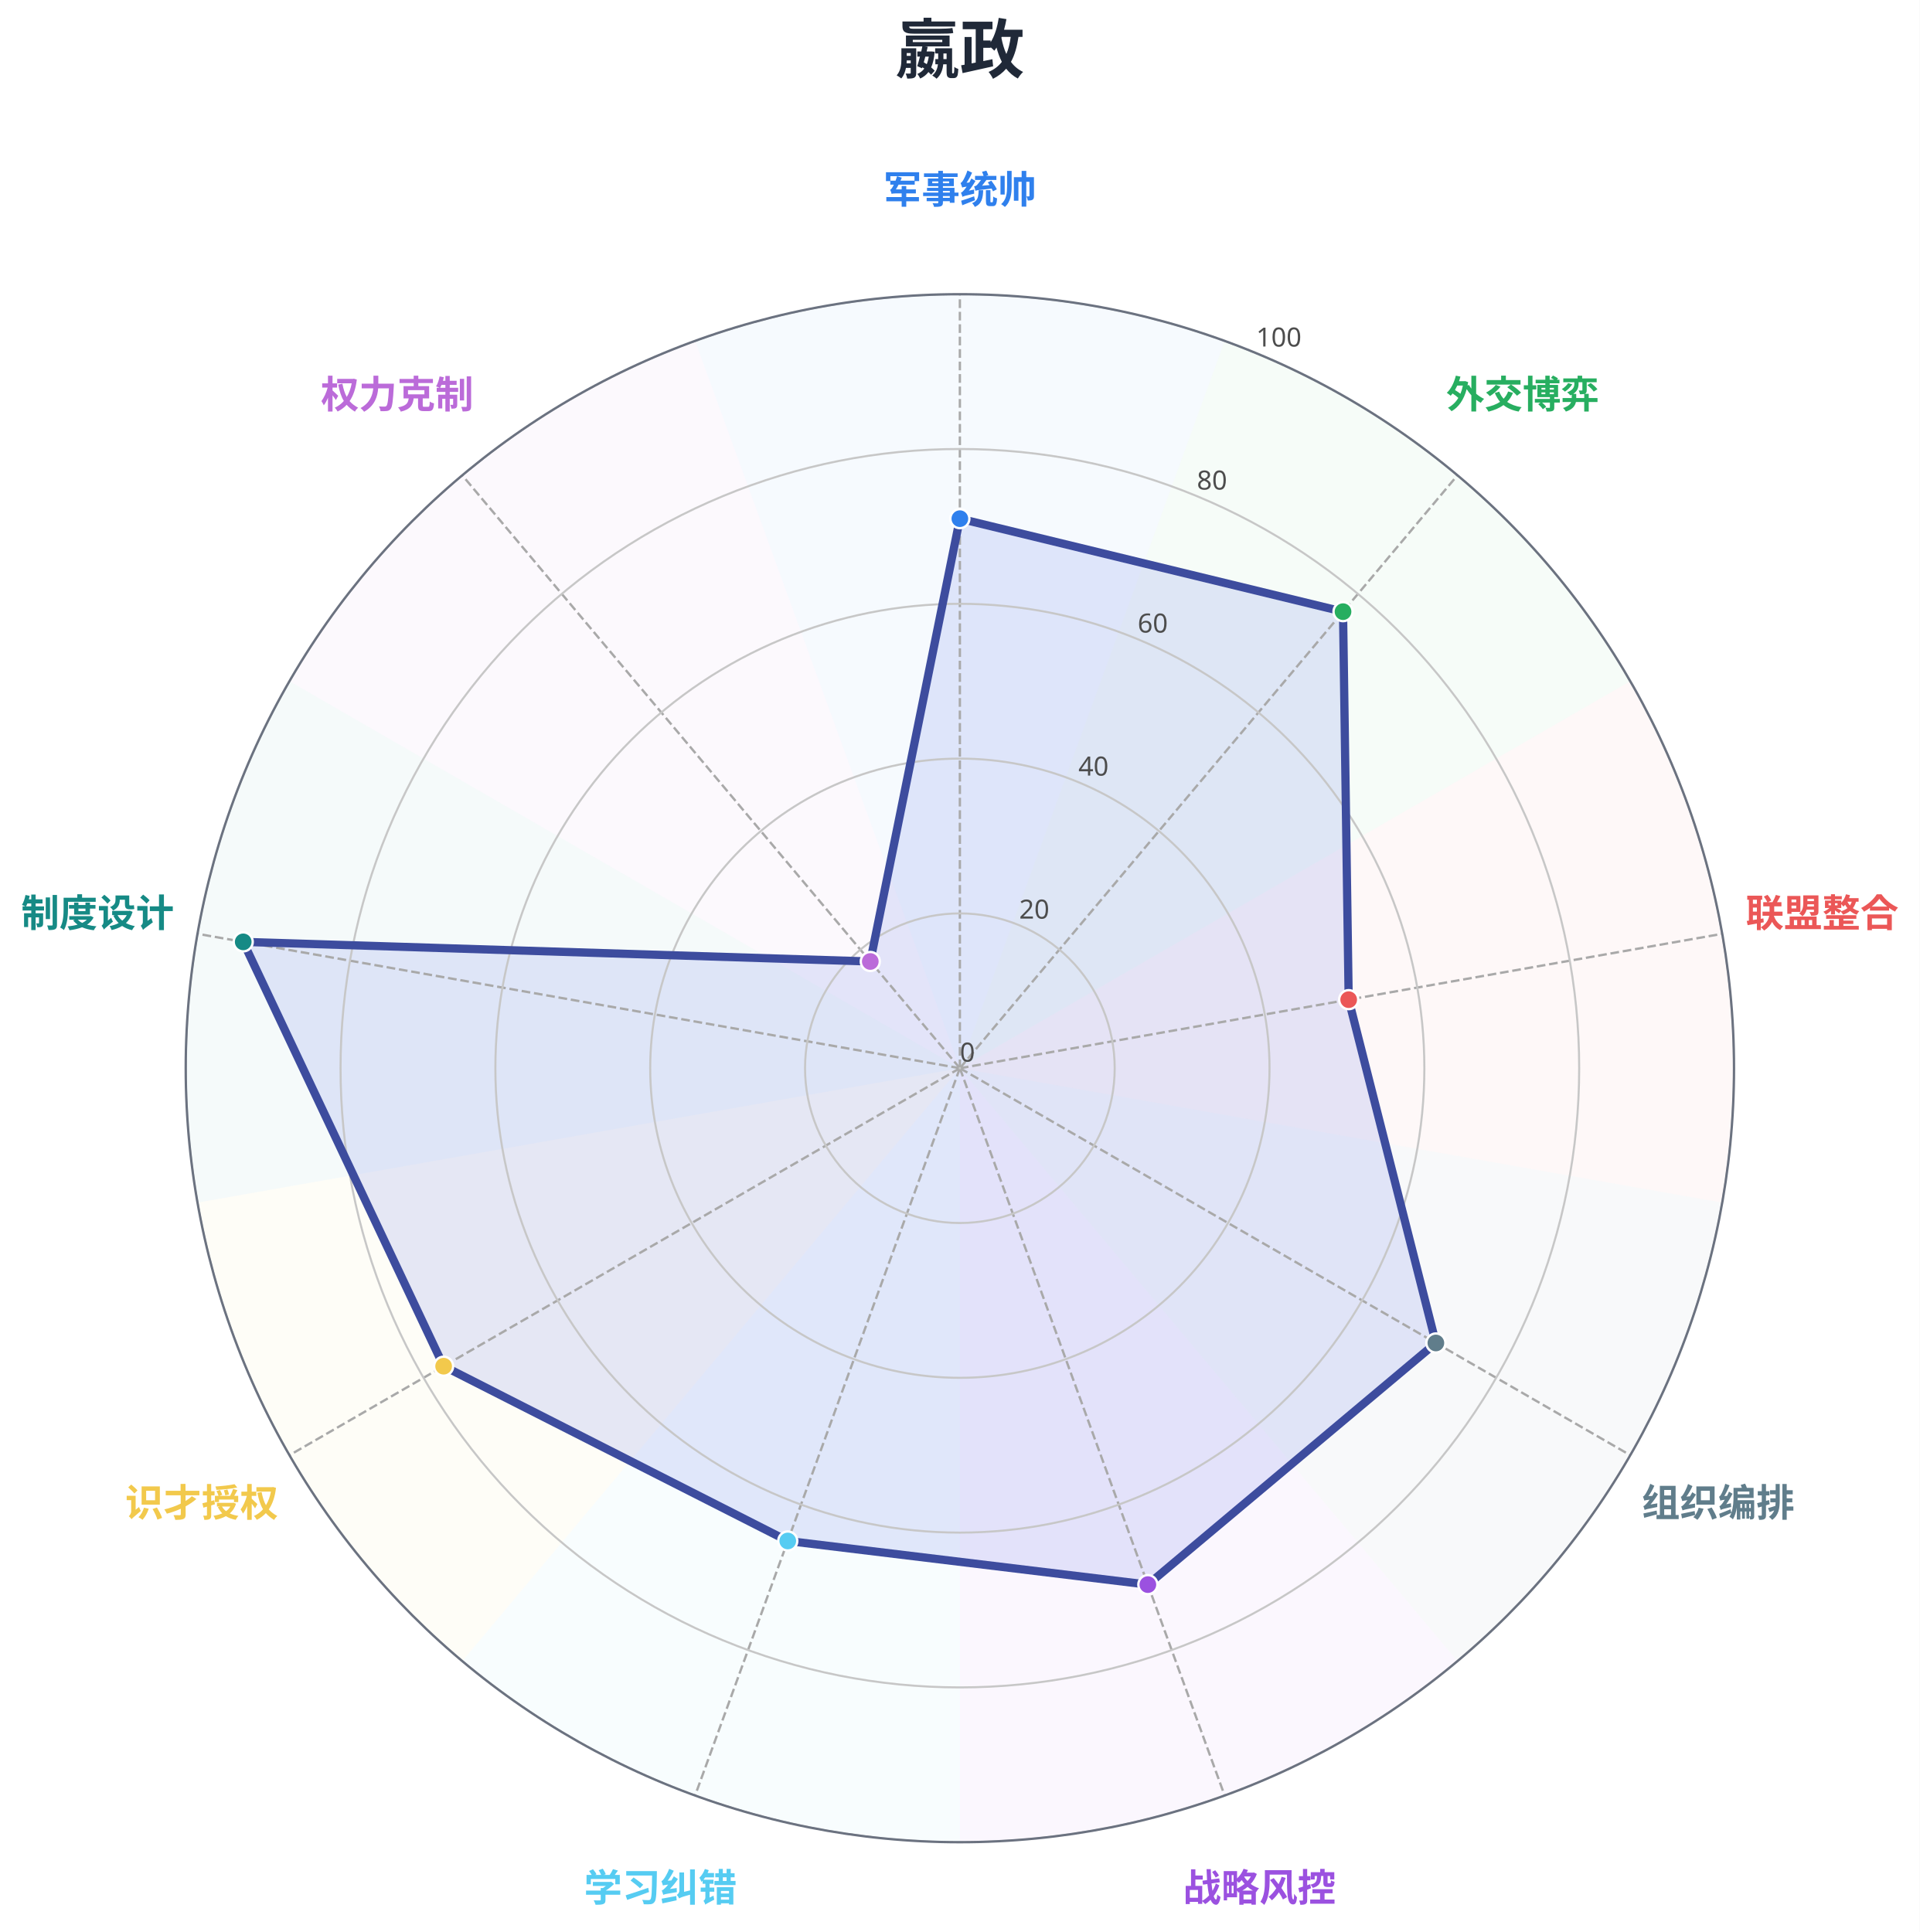
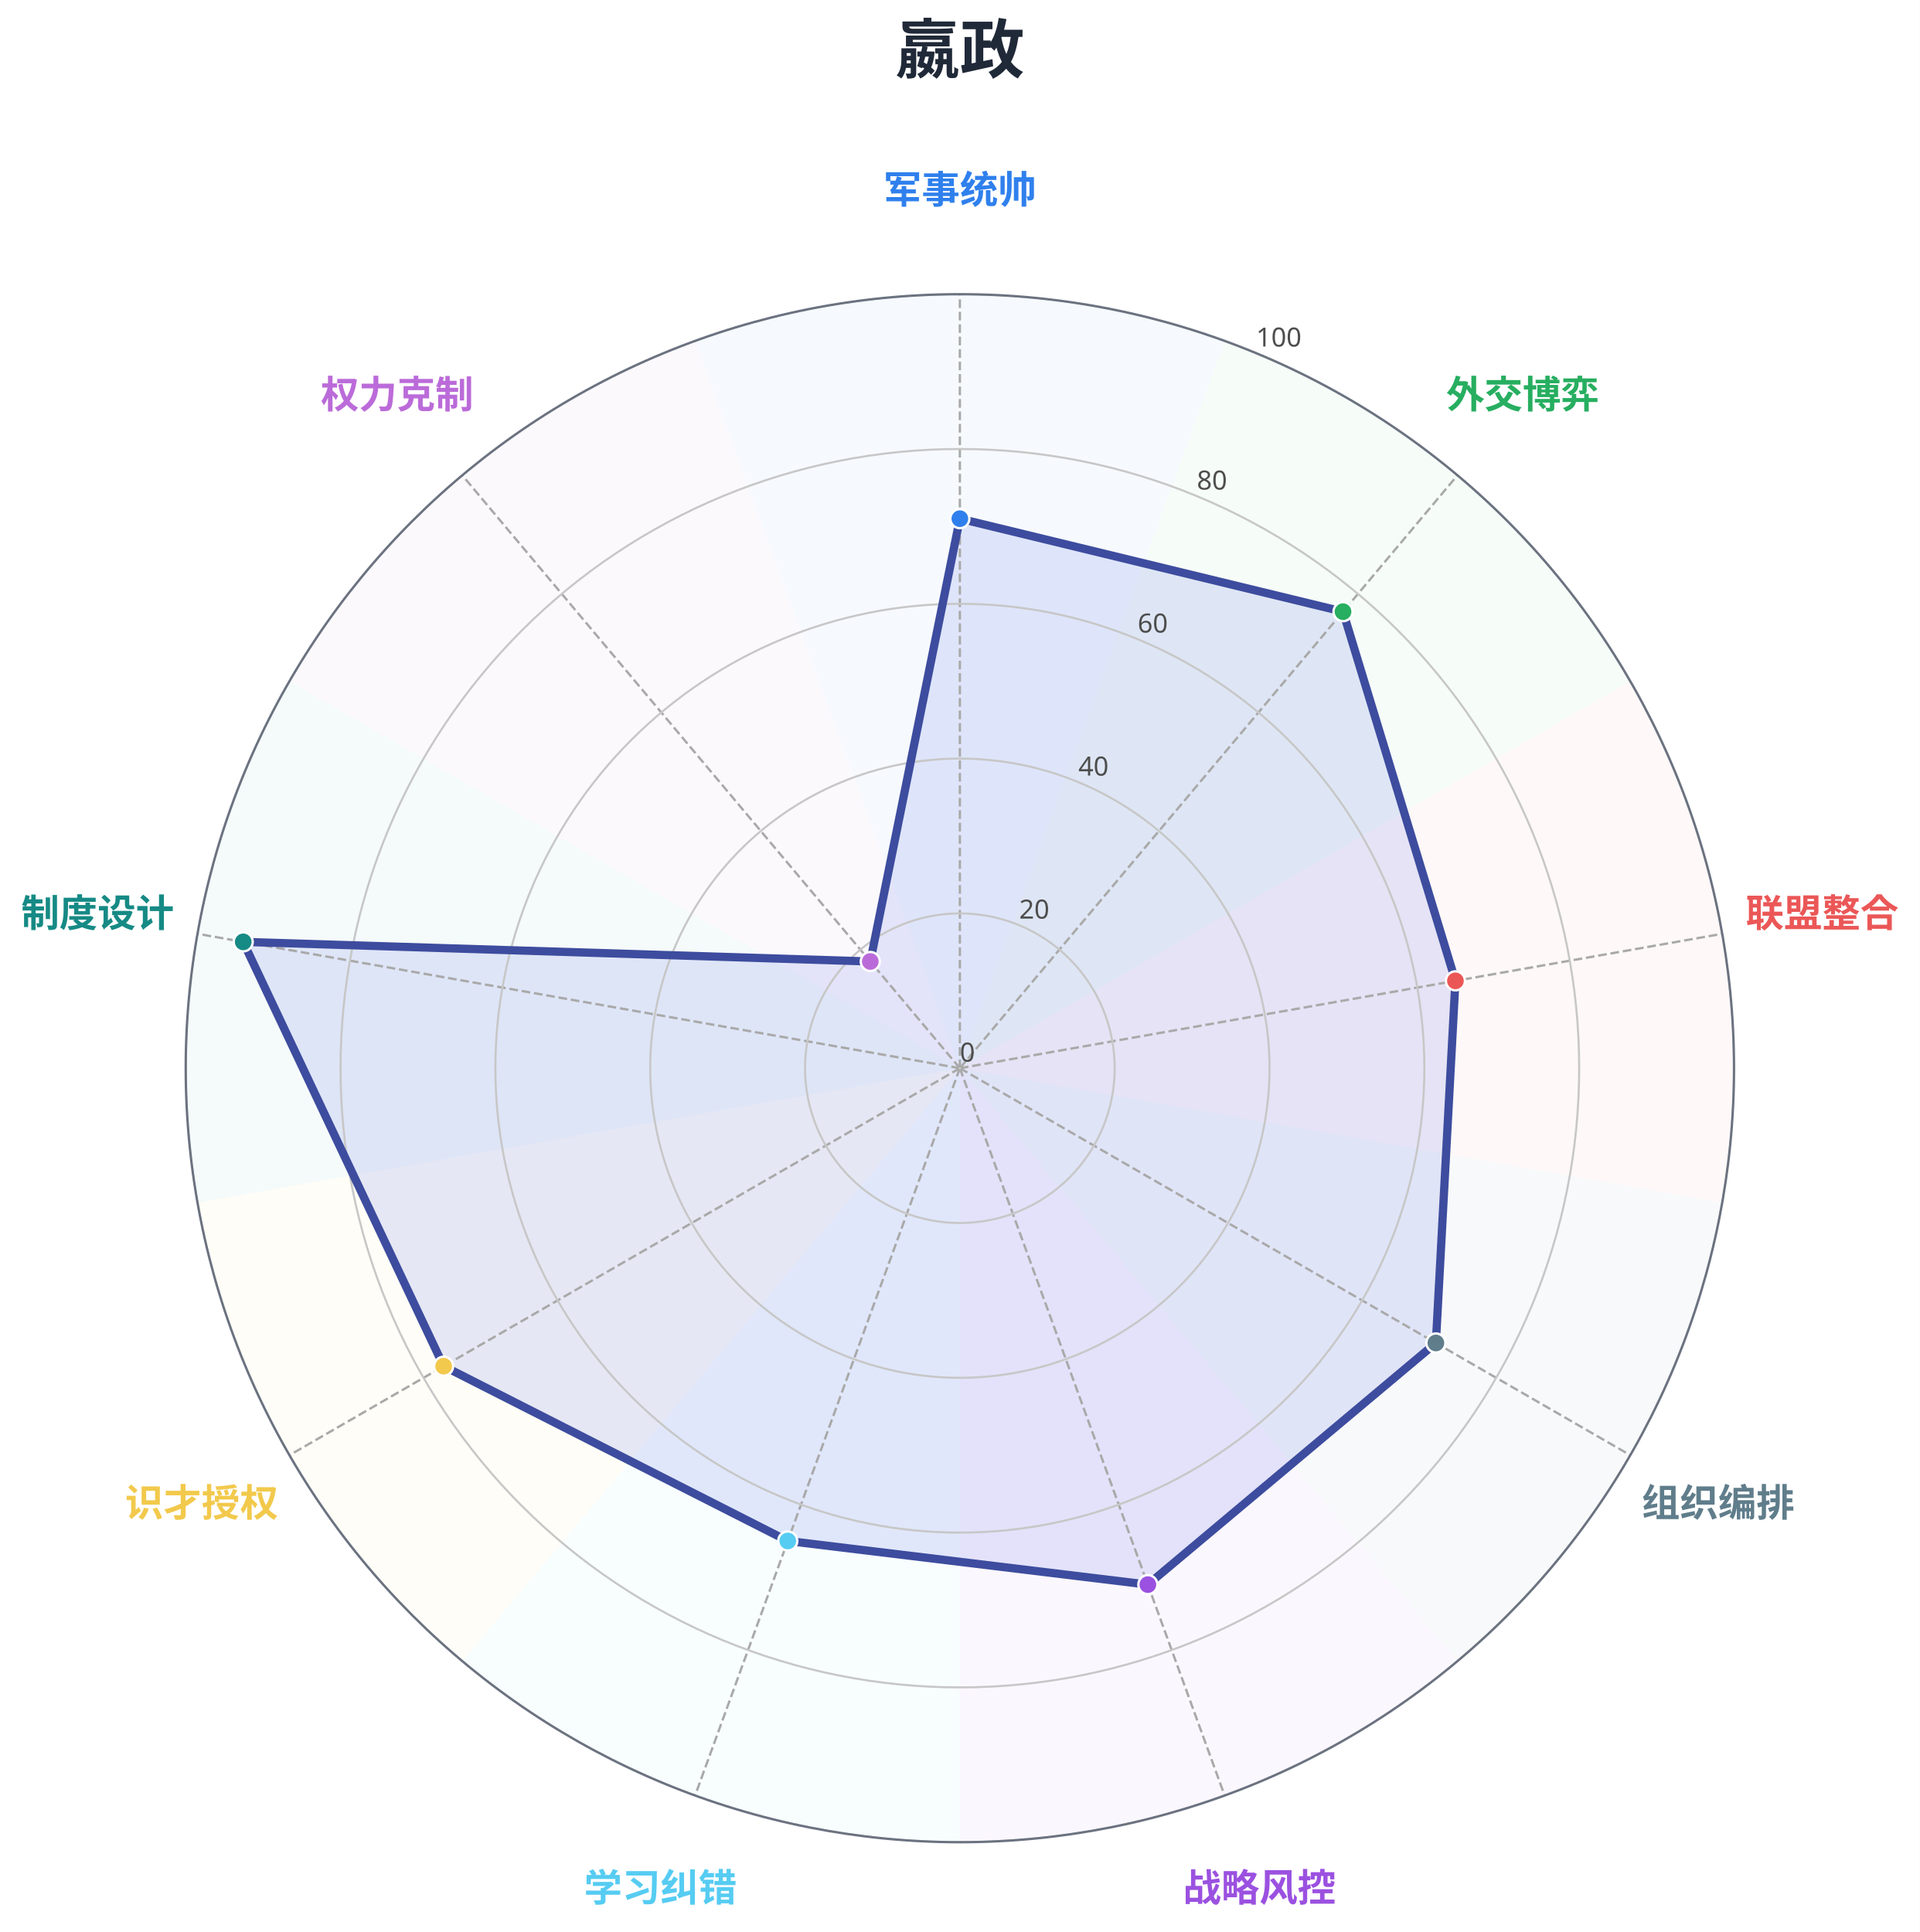
<svg xmlns="http://www.w3.org/2000/svg" xmlns:xlink="http://www.w3.org/1999/xlink" width="653.03pt" height="657.328pt" viewBox="0 0 653.03 657.328" version="1.1">
  <defs>
    <style type="text/css">*{stroke-linejoin: round; stroke-linecap: butt}</style>
  </defs>
  <g id="figure_1">
    <g id="patch_1">
      <path d="M 0 657.328 L 653.03 657.328 L 653.03 0 L 0 0 z " style="fill: #ffffff" />
    </g>
    <g id="axes_1">
      <g id="patch_2">
        <path d="M 589.855 363.438 C 589.855 328.857 583.043 294.611 569.81 262.662 C 556.576 230.713 537.177 201.681 512.725 177.229 C 488.272 152.776 459.24 133.377 427.291 120.144 C 395.342 106.91 361.097 100.098 326.515 100.098 C 291.934 100.098 257.688 106.91 225.739 120.144 C 193.79 133.377 164.758 152.776 140.306 177.229 C 115.853 201.681 96.454 230.713 83.221 262.662 C 69.987 294.611 63.175 328.857 63.175 363.438 C 63.175 398.02 69.987 432.265 83.221 464.214 C 96.454 496.163 115.853 525.195 140.306 549.648 C 164.758 574.1 193.79 593.499 225.739 606.732 C 257.688 619.966 291.934 626.778 326.515 626.778 C 361.097 626.778 395.342 619.966 427.291 606.732 C 459.24 593.499 488.272 574.1 512.725 549.648 C 537.177 525.195 556.576 496.163 569.81 464.214 C 583.043 432.265 589.855 398.02 589.855 363.438 M 326.515 363.438 C 326.515 363.438 326.515 363.438 326.515 363.438 C 326.515 363.438 326.515 363.438 326.515 363.438 C 326.515 363.438 326.515 363.438 326.515 363.438 C 326.515 363.438 326.515 363.438 326.515 363.438 C 326.515 363.438 326.515 363.438 326.515 363.438 C 326.515 363.438 326.515 363.438 326.515 363.438 C 326.515 363.438 326.515 363.438 326.515 363.438 C 326.515 363.438 326.515 363.438 326.515 363.438 C 326.515 363.438 326.515 363.438 326.515 363.438 C 326.515 363.438 326.515 363.438 326.515 363.438 C 326.515 363.438 326.515 363.438 326.515 363.438 C 326.515 363.438 326.515 363.438 326.515 363.438 C 326.515 363.438 326.515 363.438 326.515 363.438 C 326.515 363.438 326.515 363.438 326.515 363.438 C 326.515 363.438 326.515 363.438 326.515 363.438 C 326.515 363.438 326.515 363.438 326.515 363.438 z " style="fill: #ffffff" />
      </g>
      <g id="patch_3">
-         <path d="M 326.515 363.438 C 326.515 363.438 326.515 363.438 326.515 363.438 C 326.515 363.438 326.515 363.438 326.515 363.438 L 416.583 115.979 C 387.717 105.473 357.234 100.098 326.515 100.098 C 295.797 100.098 265.314 105.473 236.448 115.979 z " clip-path="url(#p1cf8cc6b78)" style="fill: #2f80ed; opacity: 0.045" />
+         <path d="M 326.515 363.438 C 326.515 363.438 326.515 363.438 326.515 363.438 C 326.515 363.438 326.515 363.438 326.515 363.438 L 416.583 115.979 C 387.717 105.473 357.234 100.098 326.515 100.098 C 295.797 100.098 265.314 105.473 236.448 115.979 z " clip-path="url(#p704f1c878d)" style="fill: #2f80ed; opacity: 0.045" />
      </g>
      <g id="patch_4">
-         <path d="M 326.515 363.438 C 326.515 363.438 326.515 363.438 326.515 363.438 C 326.515 363.438 326.515 363.438 326.515 363.438 L 554.574 231.768 C 539.215 205.165 519.319 181.453 495.787 161.708 C 472.255 141.962 445.449 126.486 416.583 115.979 z " clip-path="url(#p1cf8cc6b78)" style="fill: #27ae60; opacity: 0.045" />
+         <path d="M 326.515 363.438 C 326.515 363.438 326.515 363.438 326.515 363.438 C 326.515 363.438 326.515 363.438 326.515 363.438 L 554.574 231.768 C 539.215 205.165 519.319 181.453 495.787 161.708 C 472.255 141.962 445.449 126.486 416.583 115.979 z " clip-path="url(#p704f1c878d)" style="fill: #27ae60; opacity: 0.045" />
      </g>
      <g id="patch_5">
-         <path d="M 326.515 363.438 C 326.515 363.438 326.515 363.438 326.515 363.438 C 326.515 363.438 326.515 363.438 326.515 363.438 L 585.854 409.167 C 591.189 378.915 591.189 347.961 585.854 317.71 C 580.52 287.458 569.934 258.371 554.574 231.768 z " clip-path="url(#p1cf8cc6b78)" style="fill: #eb5757; opacity: 0.045" />
+         <path d="M 326.515 363.438 C 326.515 363.438 326.515 363.438 326.515 363.438 C 326.515 363.438 326.515 363.438 326.515 363.438 L 585.854 409.167 C 591.189 378.915 591.189 347.961 585.854 317.71 C 580.52 287.458 569.934 258.371 554.574 231.768 z " clip-path="url(#p704f1c878d)" style="fill: #eb5757; opacity: 0.045" />
      </g>
      <g id="patch_6">
-         <path d="M 326.515 363.438 C 326.515 363.438 326.515 363.438 326.515 363.438 C 326.515 363.438 326.515 363.438 326.515 363.438 L 495.787 565.168 C 519.319 545.423 539.215 521.711 554.574 495.108 C 569.934 468.505 580.52 439.418 585.854 409.167 z " clip-path="url(#p1cf8cc6b78)" style="fill: #607d8b; opacity: 0.045" />
+         <path d="M 326.515 363.438 C 326.515 363.438 326.515 363.438 326.515 363.438 C 326.515 363.438 326.515 363.438 326.515 363.438 L 495.787 565.168 C 519.319 545.423 539.215 521.711 554.574 495.108 C 569.934 468.505 580.52 439.418 585.854 409.167 z " clip-path="url(#p704f1c878d)" style="fill: #607d8b; opacity: 0.045" />
      </g>
      <g id="patch_7">
-         <path d="M 326.515 363.438 C 326.515 363.438 326.515 363.438 326.515 363.438 C 326.515 363.438 326.515 363.438 326.515 363.438 L 326.515 626.778 C 357.234 626.778 387.717 621.403 416.583 610.897 C 445.449 600.39 472.255 584.914 495.787 565.168 z " clip-path="url(#p1cf8cc6b78)" style="fill: #9b51e0; opacity: 0.045" />
+         <path d="M 326.515 363.438 C 326.515 363.438 326.515 363.438 326.515 363.438 C 326.515 363.438 326.515 363.438 326.515 363.438 L 326.515 626.778 C 357.234 626.778 387.717 621.403 416.583 610.897 C 445.449 600.39 472.255 584.914 495.787 565.168 z " clip-path="url(#p704f1c878d)" style="fill: #9b51e0; opacity: 0.045" />
      </g>
      <g id="patch_8">
-         <path d="M 326.515 363.438 C 326.515 363.438 326.515 363.438 326.515 363.438 C 326.515 363.438 326.515 363.438 326.515 363.438 L 157.243 565.168 C 180.775 584.914 207.582 600.39 236.448 610.897 C 265.314 621.403 295.797 626.778 326.515 626.778 z " clip-path="url(#p1cf8cc6b78)" style="fill: #56ccf2; opacity: 0.045" />
+         <path d="M 326.515 363.438 C 326.515 363.438 326.515 363.438 326.515 363.438 C 326.515 363.438 326.515 363.438 326.515 363.438 L 157.243 565.168 C 180.775 584.914 207.582 600.39 236.448 610.897 C 265.314 621.403 295.797 626.778 326.515 626.778 z " clip-path="url(#p704f1c878d)" style="fill: #56ccf2; opacity: 0.045" />
      </g>
      <g id="patch_9">
-         <path d="M 326.515 363.438 C 326.515 363.438 326.515 363.438 326.515 363.438 C 326.515 363.438 326.515 363.438 326.515 363.438 L 67.176 409.167 C 72.51 439.418 83.097 468.505 98.456 495.108 C 113.815 521.711 133.712 545.423 157.243 565.168 z " clip-path="url(#p1cf8cc6b78)" style="fill: #f2c94c; opacity: 0.045" />
+         <path d="M 326.515 363.438 C 326.515 363.438 326.515 363.438 326.515 363.438 C 326.515 363.438 326.515 363.438 326.515 363.438 L 67.176 409.167 C 72.51 439.418 83.097 468.505 98.456 495.108 C 113.815 521.711 133.712 545.423 157.243 565.168 z " clip-path="url(#p704f1c878d)" style="fill: #f2c94c; opacity: 0.045" />
      </g>
      <g id="patch_10">
-         <path d="M 326.515 363.438 C 326.515 363.438 326.515 363.438 326.515 363.438 C 326.515 363.438 326.515 363.438 326.515 363.438 L 98.456 231.768 C 83.097 258.371 72.51 287.458 67.176 317.71 C 61.842 347.961 61.842 378.915 67.176 409.167 z " clip-path="url(#p1cf8cc6b78)" style="fill: #168a85; opacity: 0.045" />
+         <path d="M 326.515 363.438 C 326.515 363.438 326.515 363.438 326.515 363.438 C 326.515 363.438 326.515 363.438 326.515 363.438 L 98.456 231.768 C 83.097 258.371 72.51 287.458 67.176 317.71 C 61.842 347.961 61.842 378.915 67.176 409.167 z " clip-path="url(#p704f1c878d)" style="fill: #168a85; opacity: 0.045" />
      </g>
      <g id="patch_11">
-         <path d="M 326.515 363.438 C 326.515 363.438 326.515 363.438 326.515 363.438 C 326.515 363.438 326.515 363.438 326.515 363.438 L 236.448 115.979 C 207.582 126.486 180.775 141.962 157.243 161.708 C 133.712 181.453 113.815 205.165 98.456 231.768 z " clip-path="url(#p1cf8cc6b78)" style="fill: #bb6bd9; opacity: 0.045" />
+         <path d="M 326.515 363.438 C 326.515 363.438 326.515 363.438 326.515 363.438 C 326.515 363.438 326.515 363.438 326.515 363.438 L 236.448 115.979 C 207.582 126.486 180.775 141.962 157.243 161.708 C 133.712 181.453 113.815 205.165 98.456 231.768 z " clip-path="url(#p704f1c878d)" style="fill: #bb6bd9; opacity: 0.045" />
      </g>
      <g id="patch_12">
-         <path d="M 326.515 176.467 L 456.854 208.106 L 458.778 340.117 L 488.437 456.924 L 390.463 539.134 L 267.971 524.286 L 150.91 464.824 L 82.736 320.453 L 296.046 327.127 z " clip-path="url(#p1cf8cc6b78)" style="fill: #5e72e4; opacity: 0.16; stroke: #5e72e4; stroke-linejoin: miter" />
+         <path d="M 326.515 176.467 L 456.854 208.106 L 495.086 333.715 L 488.437 456.924 L 390.463 539.134 L 267.971 524.286 L 150.91 464.824 L 82.736 320.453 L 296.046 327.127 z " clip-path="url(#p704f1c878d)" style="fill: #5e72e4; opacity: 0.16; stroke: #5e72e4; stroke-linejoin: miter" />
      </g>
      <g id="matplotlib.axis_1">
        <g id="xtick_1">
          <g id="line2d_1">
-             <path d="M 326.515 363.438 L 326.515 100.098 " clip-path="url(#p1cf8cc6b78)" style="fill: none; stroke-dasharray: 2.96,1.28; stroke-dashoffset: 0; stroke: #a9a9a9; stroke-width: 0.8" />
+             <path d="M 326.515 363.438 L 326.515 100.098 " clip-path="url(#p704f1c878d)" style="fill: none; stroke-dasharray: 2.96,1.28; stroke-dashoffset: 0; stroke: #a9a9a9; stroke-width: 0.8" />
          </g>
          <g id="text_1">
            <text style="font-weight: 600; font-size: 13px; font-family: 'Microsoft YaHei'; text-anchor: middle; fill: #2f80ed" x="326.515" y="69.178" transform="rotate(-0 326.5151 69.17812)">军事统帅</text>
          </g>
        </g>
        <g id="xtick_2">
          <g id="line2d_2">
-             <path d="M 326.515 363.438 L 495.787 161.708 " clip-path="url(#p1cf8cc6b78)" style="fill: none; stroke-dasharray: 2.96,1.28; stroke-dashoffset: 0; stroke: #a9a9a9; stroke-width: 0.8" />
+             <path d="M 326.515 363.438 L 495.787 161.708 " clip-path="url(#p704f1c878d)" style="fill: none; stroke-dasharray: 2.96,1.28; stroke-dashoffset: 0; stroke: #a9a9a9; stroke-width: 0.8" />
          </g>
          <g id="text_2">
            <text style="font-weight: 600; font-size: 13px; font-family: 'Microsoft YaHei'; text-anchor: middle; fill: #27ae60" x="517.963" y="138.859" transform="rotate(-0 517.963 138.8594)">外交博弈</text>
          </g>
        </g>
        <g id="xtick_3">
          <g id="line2d_3">
-             <path d="M 326.515 363.438 L 585.854 317.71 " clip-path="url(#p1cf8cc6b78)" style="fill: none; stroke-dasharray: 2.96,1.28; stroke-dashoffset: 0; stroke: #a9a9a9; stroke-width: 0.8" />
+             <path d="M 326.515 363.438 L 585.854 317.71 " clip-path="url(#p704f1c878d)" style="fill: none; stroke-dasharray: 2.96,1.28; stroke-dashoffset: 0; stroke: #a9a9a9; stroke-width: 0.8" />
          </g>
          <g id="text_3">
            <text style="font-weight: 600; font-size: 13px; font-family: 'Microsoft YaHei'; text-anchor: middle; fill: #eb5757" x="619.83" y="315.299" transform="rotate(-0 619.8303 315.2988)">联盟整合</text>
          </g>
        </g>
        <g id="xtick_4">
          <g id="line2d_4">
-             <path d="M 326.515 363.438 L 554.574 495.108 " clip-path="url(#p1cf8cc6b78)" style="fill: none; stroke-dasharray: 2.96,1.28; stroke-dashoffset: 0; stroke: #a9a9a9; stroke-width: 0.8" />
+             <path d="M 326.515 363.438 L 554.574 495.108 " clip-path="url(#p704f1c878d)" style="fill: none; stroke-dasharray: 2.96,1.28; stroke-dashoffset: 0; stroke: #a9a9a9; stroke-width: 0.8" />
          </g>
          <g id="text_4">
            <text style="font-weight: 600; font-size: 13px; font-family: 'Microsoft YaHei'; text-anchor: middle; fill: #607d8b" x="584.452" y="515.938" transform="rotate(-0 584.4521 515.9381)">组织编排</text>
          </g>
        </g>
        <g id="xtick_5">
          <g id="line2d_5">
-             <path d="M 326.515 363.438 L 416.583 610.897 " clip-path="url(#p1cf8cc6b78)" style="fill: none; stroke-dasharray: 2.96,1.28; stroke-dashoffset: 0; stroke: #a9a9a9; stroke-width: 0.8" />
+             <path d="M 326.515 363.438 L 416.583 610.897 " clip-path="url(#p704f1c878d)" style="fill: none; stroke-dasharray: 2.96,1.28; stroke-dashoffset: 0; stroke: #a9a9a9; stroke-width: 0.8" />
          </g>
          <g id="text_5">
            <text style="font-weight: 600; font-size: 13px; font-family: 'Microsoft YaHei'; text-anchor: middle; fill: #9b51e0" x="428.382" y="646.896" transform="rotate(-0 428.3824 646.8962)">战略风控</text>
          </g>
        </g>
        <g id="xtick_6">
          <g id="line2d_6">
-             <path d="M 326.515 363.438 L 236.448 610.897 " clip-path="url(#p1cf8cc6b78)" style="fill: none; stroke-dasharray: 2.96,1.28; stroke-dashoffset: 0; stroke: #a9a9a9; stroke-width: 0.8" />
+             <path d="M 326.515 363.438 L 236.448 610.897 " clip-path="url(#p704f1c878d)" style="fill: none; stroke-dasharray: 2.96,1.28; stroke-dashoffset: 0; stroke: #a9a9a9; stroke-width: 0.8" />
          </g>
          <g id="text_6">
            <text style="font-weight: 600; font-size: 13px; font-family: 'Microsoft YaHei'; text-anchor: middle; fill: #56ccf2" x="224.648" y="646.896" transform="rotate(-0 224.6479 646.8962)">学习纠错</text>
          </g>
        </g>
        <g id="xtick_7">
          <g id="line2d_7">
-             <path d="M 326.515 363.438 L 98.456 495.108 " clip-path="url(#p1cf8cc6b78)" style="fill: none; stroke-dasharray: 2.96,1.28; stroke-dashoffset: 0; stroke: #a9a9a9; stroke-width: 0.8" />
+             <path d="M 326.515 363.438 L 98.456 495.108 " clip-path="url(#p704f1c878d)" style="fill: none; stroke-dasharray: 2.96,1.28; stroke-dashoffset: 0; stroke: #a9a9a9; stroke-width: 0.8" />
          </g>
          <g id="text_7">
            <text style="font-weight: 600; font-size: 13px; font-family: 'Microsoft YaHei'; text-anchor: middle; fill: #f2c94c" x="68.578" y="515.938" transform="rotate(-0 68.57814 515.9381)">识才授权</text>
          </g>
        </g>
        <g id="xtick_8">
          <g id="line2d_8">
-             <path d="M 326.515 363.438 L 67.176 317.71 " clip-path="url(#p1cf8cc6b78)" style="fill: none; stroke-dasharray: 2.96,1.28; stroke-dashoffset: 0; stroke: #a9a9a9; stroke-width: 0.8" />
+             <path d="M 326.515 363.438 L 67.176 317.71 " clip-path="url(#p704f1c878d)" style="fill: none; stroke-dasharray: 2.96,1.28; stroke-dashoffset: 0; stroke: #a9a9a9; stroke-width: 0.8" />
          </g>
          <g id="text_8">
            <text style="font-weight: 600; font-size: 13px; font-family: 'Microsoft YaHei'; text-anchor: middle; fill: #168a85" x="33.2" y="315.299" transform="rotate(-0 33.2 315.2988)">制度设计</text>
          </g>
        </g>
        <g id="xtick_9">
          <g id="line2d_9">
-             <path d="M 326.515 363.438 L 157.243 161.708 " clip-path="url(#p1cf8cc6b78)" style="fill: none; stroke-dasharray: 2.96,1.28; stroke-dashoffset: 0; stroke: #a9a9a9; stroke-width: 0.8" />
+             <path d="M 326.515 363.438 L 157.243 161.708 " clip-path="url(#p704f1c878d)" style="fill: none; stroke-dasharray: 2.96,1.28; stroke-dashoffset: 0; stroke: #a9a9a9; stroke-width: 0.8" />
          </g>
          <g id="text_9">
            <text style="font-weight: 600; font-size: 13px; font-family: 'Microsoft YaHei'; text-anchor: middle; fill: #bb6bd9" x="135.067" y="138.859" transform="rotate(-0 135.0673 138.8594)">权力克制</text>
          </g>
        </g>
      </g>
      <g id="matplotlib.axis_2">
        <g id="ytick_1">
          <g id="line2d_10">
-             <path d="M 326.515 363.438 C 326.515 363.438 326.515 363.438 326.515 363.438 C 326.515 363.438 326.515 363.438 326.515 363.438 C 326.515 363.438 326.515 363.438 326.515 363.438 C 326.515 363.438 326.515 363.438 326.515 363.438 C 326.515 363.438 326.515 363.438 326.515 363.438 C 326.515 363.438 326.515 363.438 326.515 363.438 C 326.515 363.438 326.515 363.438 326.515 363.438 C 326.515 363.438 326.515 363.438 326.515 363.438 C 326.515 363.438 326.515 363.438 326.515 363.438 C 326.515 363.438 326.515 363.438 326.515 363.438 C 326.515 363.438 326.515 363.438 326.515 363.438 C 326.515 363.438 326.515 363.438 326.515 363.438 C 326.515 363.438 326.515 363.438 326.515 363.438 C 326.515 363.438 326.515 363.438 326.515 363.438 C 326.515 363.438 326.515 363.438 326.515 363.438 C 326.515 363.438 326.515 363.438 326.515 363.438 " clip-path="url(#p1cf8cc6b78)" style="fill: none; stroke: #c7c7c7; stroke-width: 0.7; stroke-linecap: square" />
+             <path d="M 326.515 363.438 C 326.515 363.438 326.515 363.438 326.515 363.438 C 326.515 363.438 326.515 363.438 326.515 363.438 C 326.515 363.438 326.515 363.438 326.515 363.438 C 326.515 363.438 326.515 363.438 326.515 363.438 C 326.515 363.438 326.515 363.438 326.515 363.438 C 326.515 363.438 326.515 363.438 326.515 363.438 C 326.515 363.438 326.515 363.438 326.515 363.438 C 326.515 363.438 326.515 363.438 326.515 363.438 C 326.515 363.438 326.515 363.438 326.515 363.438 C 326.515 363.438 326.515 363.438 326.515 363.438 C 326.515 363.438 326.515 363.438 326.515 363.438 C 326.515 363.438 326.515 363.438 326.515 363.438 C 326.515 363.438 326.515 363.438 326.515 363.438 C 326.515 363.438 326.515 363.438 326.515 363.438 C 326.515 363.438 326.515 363.438 326.515 363.438 C 326.515 363.438 326.515 363.438 326.515 363.438 " clip-path="url(#p704f1c878d)" style="fill: none; stroke: #c7c7c7; stroke-width: 0.7; stroke-linecap: square" />
          </g>
          <g id="text_10">
            <text style="font-size: 9px; font-family: 'Microsoft YaHei'; text-anchor: start; fill: #4d4d4d" x="326.515" y="361.201" transform="rotate(-0 326.5151 361.2007)">0</text>
          </g>
        </g>
        <g id="ytick_2">
          <g id="line2d_11">
-             <path d="M 326.515 310.77 C 333.431 310.77 340.28 312.132 346.67 314.779 C 353.06 317.426 358.866 321.306 363.757 326.196 C 368.648 331.087 372.527 336.893 375.174 343.283 C 377.821 349.673 379.183 356.522 379.183 363.438 C 379.183 370.354 377.821 377.203 375.174 383.593 C 372.527 389.983 368.648 395.789 363.757 400.68 C 358.866 405.571 353.06 409.45 346.67 412.097 C 340.28 414.744 333.431 416.106 326.515 416.106 C 319.599 416.106 312.75 414.744 306.36 412.097 C 299.97 409.45 294.164 405.571 289.273 400.68 C 284.383 395.789 280.503 389.983 277.856 383.593 C 275.21 377.203 273.847 370.354 273.847 363.438 C 273.847 356.522 275.21 349.673 277.856 343.283 C 280.503 336.893 284.383 331.087 289.273 326.196 C 294.164 321.306 299.97 317.426 306.36 314.779 C 312.75 312.132 319.599 310.77 326.515 310.77 " clip-path="url(#p1cf8cc6b78)" style="fill: none; stroke: #c7c7c7; stroke-width: 0.7; stroke-linecap: square" />
+             <path d="M 326.515 310.77 C 333.431 310.77 340.28 312.132 346.67 314.779 C 353.06 317.426 358.866 321.306 363.757 326.196 C 368.648 331.087 372.527 336.893 375.174 343.283 C 377.821 349.673 379.183 356.522 379.183 363.438 C 379.183 370.354 377.821 377.203 375.174 383.593 C 372.527 389.983 368.648 395.789 363.757 400.68 C 358.866 405.571 353.06 409.45 346.67 412.097 C 340.28 414.744 333.431 416.106 326.515 416.106 C 319.599 416.106 312.75 414.744 306.36 412.097 C 299.97 409.45 294.164 405.571 289.273 400.68 C 284.383 395.789 280.503 389.983 277.856 383.593 C 275.21 377.203 273.847 370.354 273.847 363.438 C 273.847 356.522 275.21 349.673 277.856 343.283 C 280.503 336.893 284.383 331.087 289.273 326.196 C 294.164 321.306 299.97 317.426 306.36 314.779 C 312.75 312.132 319.599 310.77 326.515 310.77 " clip-path="url(#p704f1c878d)" style="fill: none; stroke: #c7c7c7; stroke-width: 0.7; stroke-linecap: square" />
          </g>
          <g id="text_11">
            <text style="font-size: 9px; font-family: 'Microsoft YaHei'; text-anchor: start; fill: #4d4d4d" x="346.67" y="312.542" transform="rotate(-0 346.6703 312.5418)">20</text>
          </g>
        </g>
        <g id="ytick_3">
          <g id="line2d_12">
-             <path d="M 326.515 258.102 C 340.348 258.102 354.046 260.827 366.825 266.12 C 379.605 271.414 391.218 279.173 400.999 288.954 C 410.78 298.735 418.539 310.348 423.833 323.128 C 429.126 335.907 431.851 349.605 431.851 363.438 C 431.851 377.271 429.126 390.969 423.833 403.748 C 418.539 416.528 410.78 428.141 400.999 437.922 C 391.218 447.703 379.605 455.462 366.825 460.756 C 354.046 466.049 340.348 468.774 326.515 468.774 C 312.683 468.774 298.984 466.049 286.205 460.756 C 273.425 455.462 261.812 447.703 252.031 437.922 C 242.25 428.141 234.491 416.528 229.197 403.748 C 223.904 390.969 221.179 377.271 221.179 363.438 C 221.179 349.605 223.904 335.907 229.197 323.128 C 234.491 310.348 242.25 298.735 252.031 288.954 C 261.812 279.173 273.425 271.414 286.205 266.12 C 298.984 260.827 312.683 258.102 326.515 258.102 " clip-path="url(#p1cf8cc6b78)" style="fill: none; stroke: #c7c7c7; stroke-width: 0.7; stroke-linecap: square" />
+             <path d="M 326.515 258.102 C 340.348 258.102 354.046 260.827 366.825 266.12 C 379.605 271.414 391.218 279.173 400.999 288.954 C 410.78 298.735 418.539 310.348 423.833 323.128 C 429.126 335.907 431.851 349.605 431.851 363.438 C 431.851 377.271 429.126 390.969 423.833 403.748 C 418.539 416.528 410.78 428.141 400.999 437.922 C 391.218 447.703 379.605 455.462 366.825 460.756 C 354.046 466.049 340.348 468.774 326.515 468.774 C 312.683 468.774 298.984 466.049 286.205 460.756 C 273.425 455.462 261.812 447.703 252.031 437.922 C 242.25 428.141 234.491 416.528 229.197 403.748 C 223.904 390.969 221.179 377.271 221.179 363.438 C 221.179 349.605 223.904 335.907 229.197 323.128 C 234.491 310.348 242.25 298.735 252.031 288.954 C 261.812 279.173 273.425 271.414 286.205 266.12 C 298.984 260.827 312.683 258.102 326.515 258.102 " clip-path="url(#p704f1c878d)" style="fill: none; stroke: #c7c7c7; stroke-width: 0.7; stroke-linecap: square" />
          </g>
          <g id="text_12">
            <text style="font-size: 9px; font-family: 'Microsoft YaHei'; text-anchor: start; fill: #4d4d4d" x="366.825" y="263.883" transform="rotate(-0 366.8255 263.8829)">40</text>
          </g>
        </g>
        <g id="ytick_4">
          <g id="line2d_13">
-             <path d="M 326.515 205.434 C 347.264 205.434 367.811 209.521 386.981 217.461 C 406.15 225.402 423.569 237.041 438.241 251.712 C 452.913 266.384 464.552 283.803 472.492 302.973 C 480.432 322.142 484.519 342.689 484.519 363.438 C 484.519 384.187 480.432 404.734 472.492 423.904 C 464.552 443.073 452.913 460.492 438.241 475.164 C 423.569 489.835 406.15 501.474 386.981 509.415 C 367.811 517.355 347.264 521.442 326.515 521.442 C 305.766 521.442 285.219 517.355 266.05 509.415 C 246.88 501.474 229.461 489.835 214.789 475.164 C 200.118 460.492 188.479 443.073 180.538 423.904 C 172.598 404.734 168.511 384.187 168.511 363.438 C 168.511 342.689 172.598 322.142 180.538 302.973 C 188.479 283.803 200.118 266.384 214.789 251.712 C 229.461 237.041 246.88 225.402 266.05 217.461 C 285.219 209.521 305.766 205.434 326.515 205.434 " clip-path="url(#p1cf8cc6b78)" style="fill: none; stroke: #c7c7c7; stroke-width: 0.7; stroke-linecap: square" />
+             <path d="M 326.515 205.434 C 347.264 205.434 367.811 209.521 386.981 217.461 C 406.15 225.402 423.569 237.041 438.241 251.712 C 452.913 266.384 464.552 283.803 472.492 302.973 C 480.432 322.142 484.519 342.689 484.519 363.438 C 484.519 384.187 480.432 404.734 472.492 423.904 C 464.552 443.073 452.913 460.492 438.241 475.164 C 423.569 489.835 406.15 501.474 386.981 509.415 C 367.811 517.355 347.264 521.442 326.515 521.442 C 305.766 521.442 285.219 517.355 266.05 509.415 C 246.88 501.474 229.461 489.835 214.789 475.164 C 200.118 460.492 188.479 443.073 180.538 423.904 C 172.598 404.734 168.511 384.187 168.511 363.438 C 168.511 342.689 172.598 322.142 180.538 302.973 C 188.479 283.803 200.118 266.384 214.789 251.712 C 229.461 237.041 246.88 225.402 266.05 217.461 C 285.219 209.521 305.766 205.434 326.515 205.434 " clip-path="url(#p704f1c878d)" style="fill: none; stroke: #c7c7c7; stroke-width: 0.7; stroke-linecap: square" />
          </g>
          <g id="text_13">
            <text style="font-size: 9px; font-family: 'Microsoft YaHei'; text-anchor: start; fill: #4d4d4d" x="386.981" y="215.224" transform="rotate(-0 386.9807 215.224)">60</text>
          </g>
        </g>
        <g id="ytick_5">
          <g id="line2d_14">
-             <path d="M 326.515 152.766 C 354.18 152.766 381.577 158.215 407.136 168.802 C 432.695 179.39 455.92 194.908 475.483 214.47 C 495.045 234.033 510.564 257.258 521.151 282.817 C 531.738 308.377 537.187 335.773 537.187 363.438 C 537.187 391.103 531.738 418.499 521.151 444.059 C 510.564 469.618 495.045 492.843 475.483 512.406 C 455.92 531.968 432.695 547.487 407.136 558.074 C 381.577 568.661 354.18 574.11 326.515 574.11 C 298.85 574.11 271.454 568.661 245.894 558.074 C 220.335 547.487 197.11 531.968 177.548 512.406 C 157.985 492.843 142.467 469.618 131.88 444.059 C 121.293 418.499 115.843 391.103 115.843 363.438 C 115.843 335.773 121.293 308.377 131.88 282.817 C 142.467 257.258 157.985 234.033 177.548 214.47 C 197.11 194.908 220.335 179.39 245.894 168.802 C 271.454 158.215 298.85 152.766 326.515 152.766 " clip-path="url(#p1cf8cc6b78)" style="fill: none; stroke: #c7c7c7; stroke-width: 0.7; stroke-linecap: square" />
+             <path d="M 326.515 152.766 C 354.18 152.766 381.577 158.215 407.136 168.802 C 432.695 179.39 455.92 194.908 475.483 214.47 C 495.045 234.033 510.564 257.258 521.151 282.817 C 531.738 308.377 537.187 335.773 537.187 363.438 C 537.187 391.103 531.738 418.499 521.151 444.059 C 510.564 469.618 495.045 492.843 475.483 512.406 C 455.92 531.968 432.695 547.487 407.136 558.074 C 381.577 568.661 354.18 574.11 326.515 574.11 C 298.85 574.11 271.454 568.661 245.894 558.074 C 220.335 547.487 197.11 531.968 177.548 512.406 C 157.985 492.843 142.467 469.618 131.88 444.059 C 121.293 418.499 115.843 391.103 115.843 363.438 C 115.843 335.773 121.293 308.377 131.88 282.817 C 142.467 257.258 157.985 234.033 177.548 214.47 C 197.11 194.908 220.335 179.39 245.894 168.802 C 271.454 158.215 298.85 152.766 326.515 152.766 " clip-path="url(#p704f1c878d)" style="fill: none; stroke: #c7c7c7; stroke-width: 0.7; stroke-linecap: square" />
          </g>
          <g id="text_14">
            <text style="font-size: 9px; font-family: 'Microsoft YaHei'; text-anchor: start; fill: #4d4d4d" x="407.136" y="166.565" transform="rotate(-0 407.1358 166.5652)">80</text>
          </g>
        </g>
        <g id="ytick_6">
          <g id="line2d_15">
-             <path d="M 326.515 100.098 C 361.097 100.098 395.342 106.91 427.291 120.144 C 459.24 133.377 488.272 152.776 512.725 177.229 C 537.177 201.681 556.576 230.713 569.81 262.662 C 583.043 294.611 589.855 328.857 589.855 363.438 C 589.855 398.02 583.043 432.265 569.81 464.214 C 556.576 496.163 537.177 525.195 512.725 549.648 C 488.272 574.1 459.24 593.499 427.291 606.732 C 395.342 619.966 361.097 626.778 326.515 626.778 C 291.934 626.778 257.688 619.966 225.739 606.732 C 193.79 593.499 164.758 574.1 140.306 549.648 C 115.853 525.195 96.454 496.163 83.221 464.214 C 69.987 432.265 63.175 398.02 63.175 363.438 C 63.175 328.857 69.987 294.611 83.221 262.662 C 96.454 230.713 115.853 201.681 140.306 177.229 C 164.758 152.776 193.79 133.377 225.739 120.144 C 257.688 106.91 291.934 100.098 326.515 100.098 " clip-path="url(#p1cf8cc6b78)" style="fill: none; stroke: #c7c7c7; stroke-width: 0.7; stroke-linecap: square" />
+             <path d="M 326.515 100.098 C 361.097 100.098 395.342 106.91 427.291 120.144 C 459.24 133.377 488.272 152.776 512.725 177.229 C 537.177 201.681 556.576 230.713 569.81 262.662 C 583.043 294.611 589.855 328.857 589.855 363.438 C 589.855 398.02 583.043 432.265 569.81 464.214 C 556.576 496.163 537.177 525.195 512.725 549.648 C 488.272 574.1 459.24 593.499 427.291 606.732 C 395.342 619.966 361.097 626.778 326.515 626.778 C 291.934 626.778 257.688 619.966 225.739 606.732 C 193.79 593.499 164.758 574.1 140.306 549.648 C 115.853 525.195 96.454 496.163 83.221 464.214 C 69.987 432.265 63.175 398.02 63.175 363.438 C 63.175 328.857 69.987 294.611 83.221 262.662 C 96.454 230.713 115.853 201.681 140.306 177.229 C 164.758 152.776 193.79 133.377 225.739 120.144 C 257.688 106.91 291.934 100.098 326.515 100.098 " clip-path="url(#p704f1c878d)" style="fill: none; stroke: #c7c7c7; stroke-width: 0.7; stroke-linecap: square" />
          </g>
          <g id="text_15">
            <text style="font-size: 9px; font-family: 'Microsoft YaHei'; text-anchor: start; fill: #4d4d4d" x="427.291" y="117.906" transform="rotate(-0 427.291 117.9063)">100</text>
          </g>
        </g>
      </g>
      <g id="line2d_16">
-         <path d="M 326.515 176.467 L 456.854 208.106 L 458.778 340.117 L 488.437 456.924 L 390.463 539.134 L 267.971 524.286 L 150.91 464.824 L 82.736 320.453 L 296.046 327.127 L 326.515 176.467 " clip-path="url(#p1cf8cc6b78)" style="fill: none; stroke: #3d4c9e; stroke-width: 2.8; stroke-linecap: square" />
+         <path d="M 326.515 176.467 L 456.854 208.106 L 495.086 333.715 L 488.437 456.924 L 390.463 539.134 L 267.971 524.286 L 150.91 464.824 L 82.736 320.453 L 296.046 327.127 L 326.515 176.467 " clip-path="url(#p704f1c878d)" style="fill: none; stroke: #3d4c9e; stroke-width: 2.8; stroke-linecap: square" />
        <defs>
-           <path id="m8dafe0137b" d="M 0 2.75 C 0.729 2.75 1.429 2.46 1.945 1.945 C 2.46 1.429 2.75 0.729 2.75 0 C 2.75 -0.729 2.46 -1.429 1.945 -1.945 C 1.429 -2.46 0.729 -2.75 0 -2.75 C -0.729 -2.75 -1.429 -2.46 -1.945 -1.945 C -2.46 -1.429 -2.75 -0.729 -2.75 0 C -2.75 0.729 -2.46 1.429 -1.945 1.945 C -1.429 2.46 -0.729 2.75 0 2.75 z " style="stroke: #3d4c9e" />
+           <path id="mc5d218e6ae" d="M 0 2.75 C 0.729 2.75 1.429 2.46 1.945 1.945 C 2.46 1.429 2.75 0.729 2.75 0 C 2.75 -0.729 2.46 -1.429 1.945 -1.945 C 1.429 -2.46 0.729 -2.75 0 -2.75 C -0.729 -2.75 -1.429 -2.46 -1.945 -1.945 C -2.46 -1.429 -2.75 -0.729 -2.75 0 C -2.75 0.729 -2.46 1.429 -1.945 1.945 C -1.429 2.46 -0.729 2.75 0 2.75 z " style="stroke: #3d4c9e" />
        </defs>
-         <g clip-path="url(#p1cf8cc6b78)">
-           <use xlink:href="#m8dafe0137b" x="326.515" y="176.467" style="fill: #3d4c9e; stroke: #3d4c9e" />
-           <use xlink:href="#m8dafe0137b" x="456.854" y="208.106" style="fill: #3d4c9e; stroke: #3d4c9e" />
-           <use xlink:href="#m8dafe0137b" x="458.778" y="340.117" style="fill: #3d4c9e; stroke: #3d4c9e" />
-           <use xlink:href="#m8dafe0137b" x="488.437" y="456.924" style="fill: #3d4c9e; stroke: #3d4c9e" />
-           <use xlink:href="#m8dafe0137b" x="390.463" y="539.134" style="fill: #3d4c9e; stroke: #3d4c9e" />
-           <use xlink:href="#m8dafe0137b" x="267.971" y="524.286" style="fill: #3d4c9e; stroke: #3d4c9e" />
-           <use xlink:href="#m8dafe0137b" x="150.91" y="464.824" style="fill: #3d4c9e; stroke: #3d4c9e" />
-           <use xlink:href="#m8dafe0137b" x="82.736" y="320.453" style="fill: #3d4c9e; stroke: #3d4c9e" />
-           <use xlink:href="#m8dafe0137b" x="296.046" y="327.127" style="fill: #3d4c9e; stroke: #3d4c9e" />
-           <use xlink:href="#m8dafe0137b" x="326.515" y="176.467" style="fill: #3d4c9e; stroke: #3d4c9e" />
+         <g clip-path="url(#p704f1c878d)">
+           <use xlink:href="#mc5d218e6ae" x="326.515" y="176.467" style="fill: #3d4c9e; stroke: #3d4c9e" />
+           <use xlink:href="#mc5d218e6ae" x="456.854" y="208.106" style="fill: #3d4c9e; stroke: #3d4c9e" />
+           <use xlink:href="#mc5d218e6ae" x="495.086" y="333.715" style="fill: #3d4c9e; stroke: #3d4c9e" />
+           <use xlink:href="#mc5d218e6ae" x="488.437" y="456.924" style="fill: #3d4c9e; stroke: #3d4c9e" />
+           <use xlink:href="#mc5d218e6ae" x="390.463" y="539.134" style="fill: #3d4c9e; stroke: #3d4c9e" />
+           <use xlink:href="#mc5d218e6ae" x="267.971" y="524.286" style="fill: #3d4c9e; stroke: #3d4c9e" />
+           <use xlink:href="#mc5d218e6ae" x="150.91" y="464.824" style="fill: #3d4c9e; stroke: #3d4c9e" />
+           <use xlink:href="#mc5d218e6ae" x="82.736" y="320.453" style="fill: #3d4c9e; stroke: #3d4c9e" />
+           <use xlink:href="#mc5d218e6ae" x="296.046" y="327.127" style="fill: #3d4c9e; stroke: #3d4c9e" />
+           <use xlink:href="#mc5d218e6ae" x="326.515" y="176.467" style="fill: #3d4c9e; stroke: #3d4c9e" />
        </g>
      </g>
      <g id="patch_13">
        <path d="M 326.515 100.098 C 291.934 100.098 257.688 106.91 225.739 120.144 C 193.79 133.377 164.758 152.776 140.306 177.229 C 115.853 201.681 96.454 230.713 83.221 262.662 C 69.987 294.611 63.175 328.857 63.175 363.438 C 63.175 398.02 69.987 432.265 83.221 464.214 C 96.454 496.163 115.853 525.195 140.306 549.648 C 164.758 574.1 193.79 593.499 225.739 606.732 C 257.688 619.966 291.934 626.778 326.515 626.778 C 361.097 626.778 395.342 619.966 427.291 606.732 C 459.24 593.499 488.272 574.1 512.725 549.648 C 537.177 525.195 556.576 496.163 569.81 464.214 C 583.043 432.265 589.855 398.02 589.855 363.438 C 589.855 328.857 583.043 294.611 569.81 262.662 C 556.576 230.713 537.177 201.681 512.725 177.229 C 488.272 152.776 459.24 133.377 427.291 120.144 C 395.342 106.91 361.097 100.098 326.515 100.098 " style="fill: none; stroke: #6b7280; stroke-width: 0.8; stroke-linejoin: miter; stroke-linecap: square" />
      </g>
      <g id="text_16">
        <text style="font-weight: 700; font-size: 22px; font-family: 'Microsoft YaHei'; text-anchor: middle; fill: #202938" x="326.515" y="24.786" transform="rotate(-0 326.5151 24.78625)">嬴政</text>
      </g>
      <g id="PathCollection_1">
        <defs>
-           <path id="C0_0_60c1d304a9" d="M 0 3.24 C 0.859 3.24 1.684 2.899 2.291 2.291 C 2.899 1.684 3.24 0.859 3.24 -0 C 3.24 -0.859 2.899 -1.684 2.291 -2.291 C 1.684 -2.899 0.859 -3.24 0 -3.24 C -0.859 -3.24 -1.684 -2.899 -2.291 -2.291 C -2.899 -1.684 -3.24 -0.859 -3.24 0 C -3.24 0.859 -2.899 1.684 -2.291 2.291 C -1.684 2.899 -0.859 3.24 0 3.24 z " />
+           <path id="C0_0_8b16cb97f4" d="M 0 3.24 C 0.859 3.24 1.684 2.899 2.291 2.291 C 2.899 1.684 3.24 0.859 3.24 -0 C 3.24 -0.859 2.899 -1.684 2.291 -2.291 C 1.684 -2.899 0.859 -3.24 0 -3.24 C -0.859 -3.24 -1.684 -2.899 -2.291 -2.291 C -2.899 -1.684 -3.24 -0.859 -3.24 0 C -3.24 0.859 -2.899 1.684 -2.291 2.291 C -1.684 2.899 -0.859 3.24 0 3.24 z " />
        </defs>
-         <g clip-path="url(#p1cf8cc6b78)">
-           <use xlink:href="#C0_0_60c1d304a9" x="326.515" y="176.467" style="fill: #2f80ed; stroke: #ffffff; stroke-width: 0.8" />
-         </g>
-         <g clip-path="url(#p1cf8cc6b78)">
-           <use xlink:href="#C0_0_60c1d304a9" x="456.854" y="208.106" style="fill: #27ae60; stroke: #ffffff; stroke-width: 0.8" />
-         </g>
-         <g clip-path="url(#p1cf8cc6b78)">
-           <use xlink:href="#C0_0_60c1d304a9" x="458.778" y="340.117" style="fill: #eb5757; stroke: #ffffff; stroke-width: 0.8" />
-         </g>
-         <g clip-path="url(#p1cf8cc6b78)">
-           <use xlink:href="#C0_0_60c1d304a9" x="488.437" y="456.924" style="fill: #607d8b; stroke: #ffffff; stroke-width: 0.8" />
-         </g>
-         <g clip-path="url(#p1cf8cc6b78)">
-           <use xlink:href="#C0_0_60c1d304a9" x="390.463" y="539.134" style="fill: #9b51e0; stroke: #ffffff; stroke-width: 0.8" />
-         </g>
-         <g clip-path="url(#p1cf8cc6b78)">
-           <use xlink:href="#C0_0_60c1d304a9" x="267.971" y="524.286" style="fill: #56ccf2; stroke: #ffffff; stroke-width: 0.8" />
-         </g>
-         <g clip-path="url(#p1cf8cc6b78)">
-           <use xlink:href="#C0_0_60c1d304a9" x="150.91" y="464.824" style="fill: #f2c94c; stroke: #ffffff; stroke-width: 0.8" />
-         </g>
-         <g clip-path="url(#p1cf8cc6b78)">
-           <use xlink:href="#C0_0_60c1d304a9" x="82.736" y="320.453" style="fill: #168a85; stroke: #ffffff; stroke-width: 0.8" />
-         </g>
-         <g clip-path="url(#p1cf8cc6b78)">
-           <use xlink:href="#C0_0_60c1d304a9" x="296.046" y="327.127" style="fill: #bb6bd9; stroke: #ffffff; stroke-width: 0.8" />
+         <g clip-path="url(#p704f1c878d)">
+           <use xlink:href="#C0_0_8b16cb97f4" x="326.515" y="176.467" style="fill: #2f80ed; stroke: #ffffff; stroke-width: 0.8" />
+         </g>
+         <g clip-path="url(#p704f1c878d)">
+           <use xlink:href="#C0_0_8b16cb97f4" x="456.854" y="208.106" style="fill: #27ae60; stroke: #ffffff; stroke-width: 0.8" />
+         </g>
+         <g clip-path="url(#p704f1c878d)">
+           <use xlink:href="#C0_0_8b16cb97f4" x="495.086" y="333.715" style="fill: #eb5757; stroke: #ffffff; stroke-width: 0.8" />
+         </g>
+         <g clip-path="url(#p704f1c878d)">
+           <use xlink:href="#C0_0_8b16cb97f4" x="488.437" y="456.924" style="fill: #607d8b; stroke: #ffffff; stroke-width: 0.8" />
+         </g>
+         <g clip-path="url(#p704f1c878d)">
+           <use xlink:href="#C0_0_8b16cb97f4" x="390.463" y="539.134" style="fill: #9b51e0; stroke: #ffffff; stroke-width: 0.8" />
+         </g>
+         <g clip-path="url(#p704f1c878d)">
+           <use xlink:href="#C0_0_8b16cb97f4" x="267.971" y="524.286" style="fill: #56ccf2; stroke: #ffffff; stroke-width: 0.8" />
+         </g>
+         <g clip-path="url(#p704f1c878d)">
+           <use xlink:href="#C0_0_8b16cb97f4" x="150.91" y="464.824" style="fill: #f2c94c; stroke: #ffffff; stroke-width: 0.8" />
+         </g>
+         <g clip-path="url(#p704f1c878d)">
+           <use xlink:href="#C0_0_8b16cb97f4" x="82.736" y="320.453" style="fill: #168a85; stroke: #ffffff; stroke-width: 0.8" />
+         </g>
+         <g clip-path="url(#p704f1c878d)">
+           <use xlink:href="#C0_0_8b16cb97f4" x="296.046" y="327.127" style="fill: #bb6bd9; stroke: #ffffff; stroke-width: 0.8" />
        </g>
      </g>
    </g>
  </g>
  <defs>
-     <clipPath id="p1cf8cc6b78">
+     <clipPath id="p704f1c878d">
      <path d="M 589.855 363.438 C 589.855 328.857 583.043 294.611 569.81 262.662 C 556.576 230.713 537.177 201.681 512.725 177.229 C 488.272 152.776 459.24 133.377 427.291 120.144 C 395.342 106.91 361.097 100.098 326.515 100.098 C 291.934 100.098 257.688 106.91 225.739 120.144 C 193.79 133.377 164.758 152.776 140.306 177.229 C 115.853 201.681 96.454 230.713 83.221 262.662 C 69.987 294.611 63.175 328.857 63.175 363.438 C 63.175 398.02 69.987 432.265 83.221 464.214 C 96.454 496.163 115.853 525.195 140.306 549.648 C 164.758 574.1 193.79 593.499 225.739 606.732 C 257.688 619.966 291.934 626.778 326.515 626.778 C 361.097 626.778 395.342 619.966 427.291 606.732 C 459.24 593.499 488.272 574.1 512.725 549.648 C 537.177 525.195 556.576 496.163 569.81 464.214 C 583.043 432.265 589.855 398.02 589.855 363.438 M 326.515 363.438 C 326.515 363.438 326.515 363.438 326.515 363.438 C 326.515 363.438 326.515 363.438 326.515 363.438 C 326.515 363.438 326.515 363.438 326.515 363.438 C 326.515 363.438 326.515 363.438 326.515 363.438 C 326.515 363.438 326.515 363.438 326.515 363.438 C 326.515 363.438 326.515 363.438 326.515 363.438 C 326.515 363.438 326.515 363.438 326.515 363.438 C 326.515 363.438 326.515 363.438 326.515 363.438 C 326.515 363.438 326.515 363.438 326.515 363.438 C 326.515 363.438 326.515 363.438 326.515 363.438 C 326.515 363.438 326.515 363.438 326.515 363.438 C 326.515 363.438 326.515 363.438 326.515 363.438 C 326.515 363.438 326.515 363.438 326.515 363.438 C 326.515 363.438 326.515 363.438 326.515 363.438 C 326.515 363.438 326.515 363.438 326.515 363.438 C 326.515 363.438 326.515 363.438 326.515 363.438 z " />
    </clipPath>
  </defs>
</svg>
